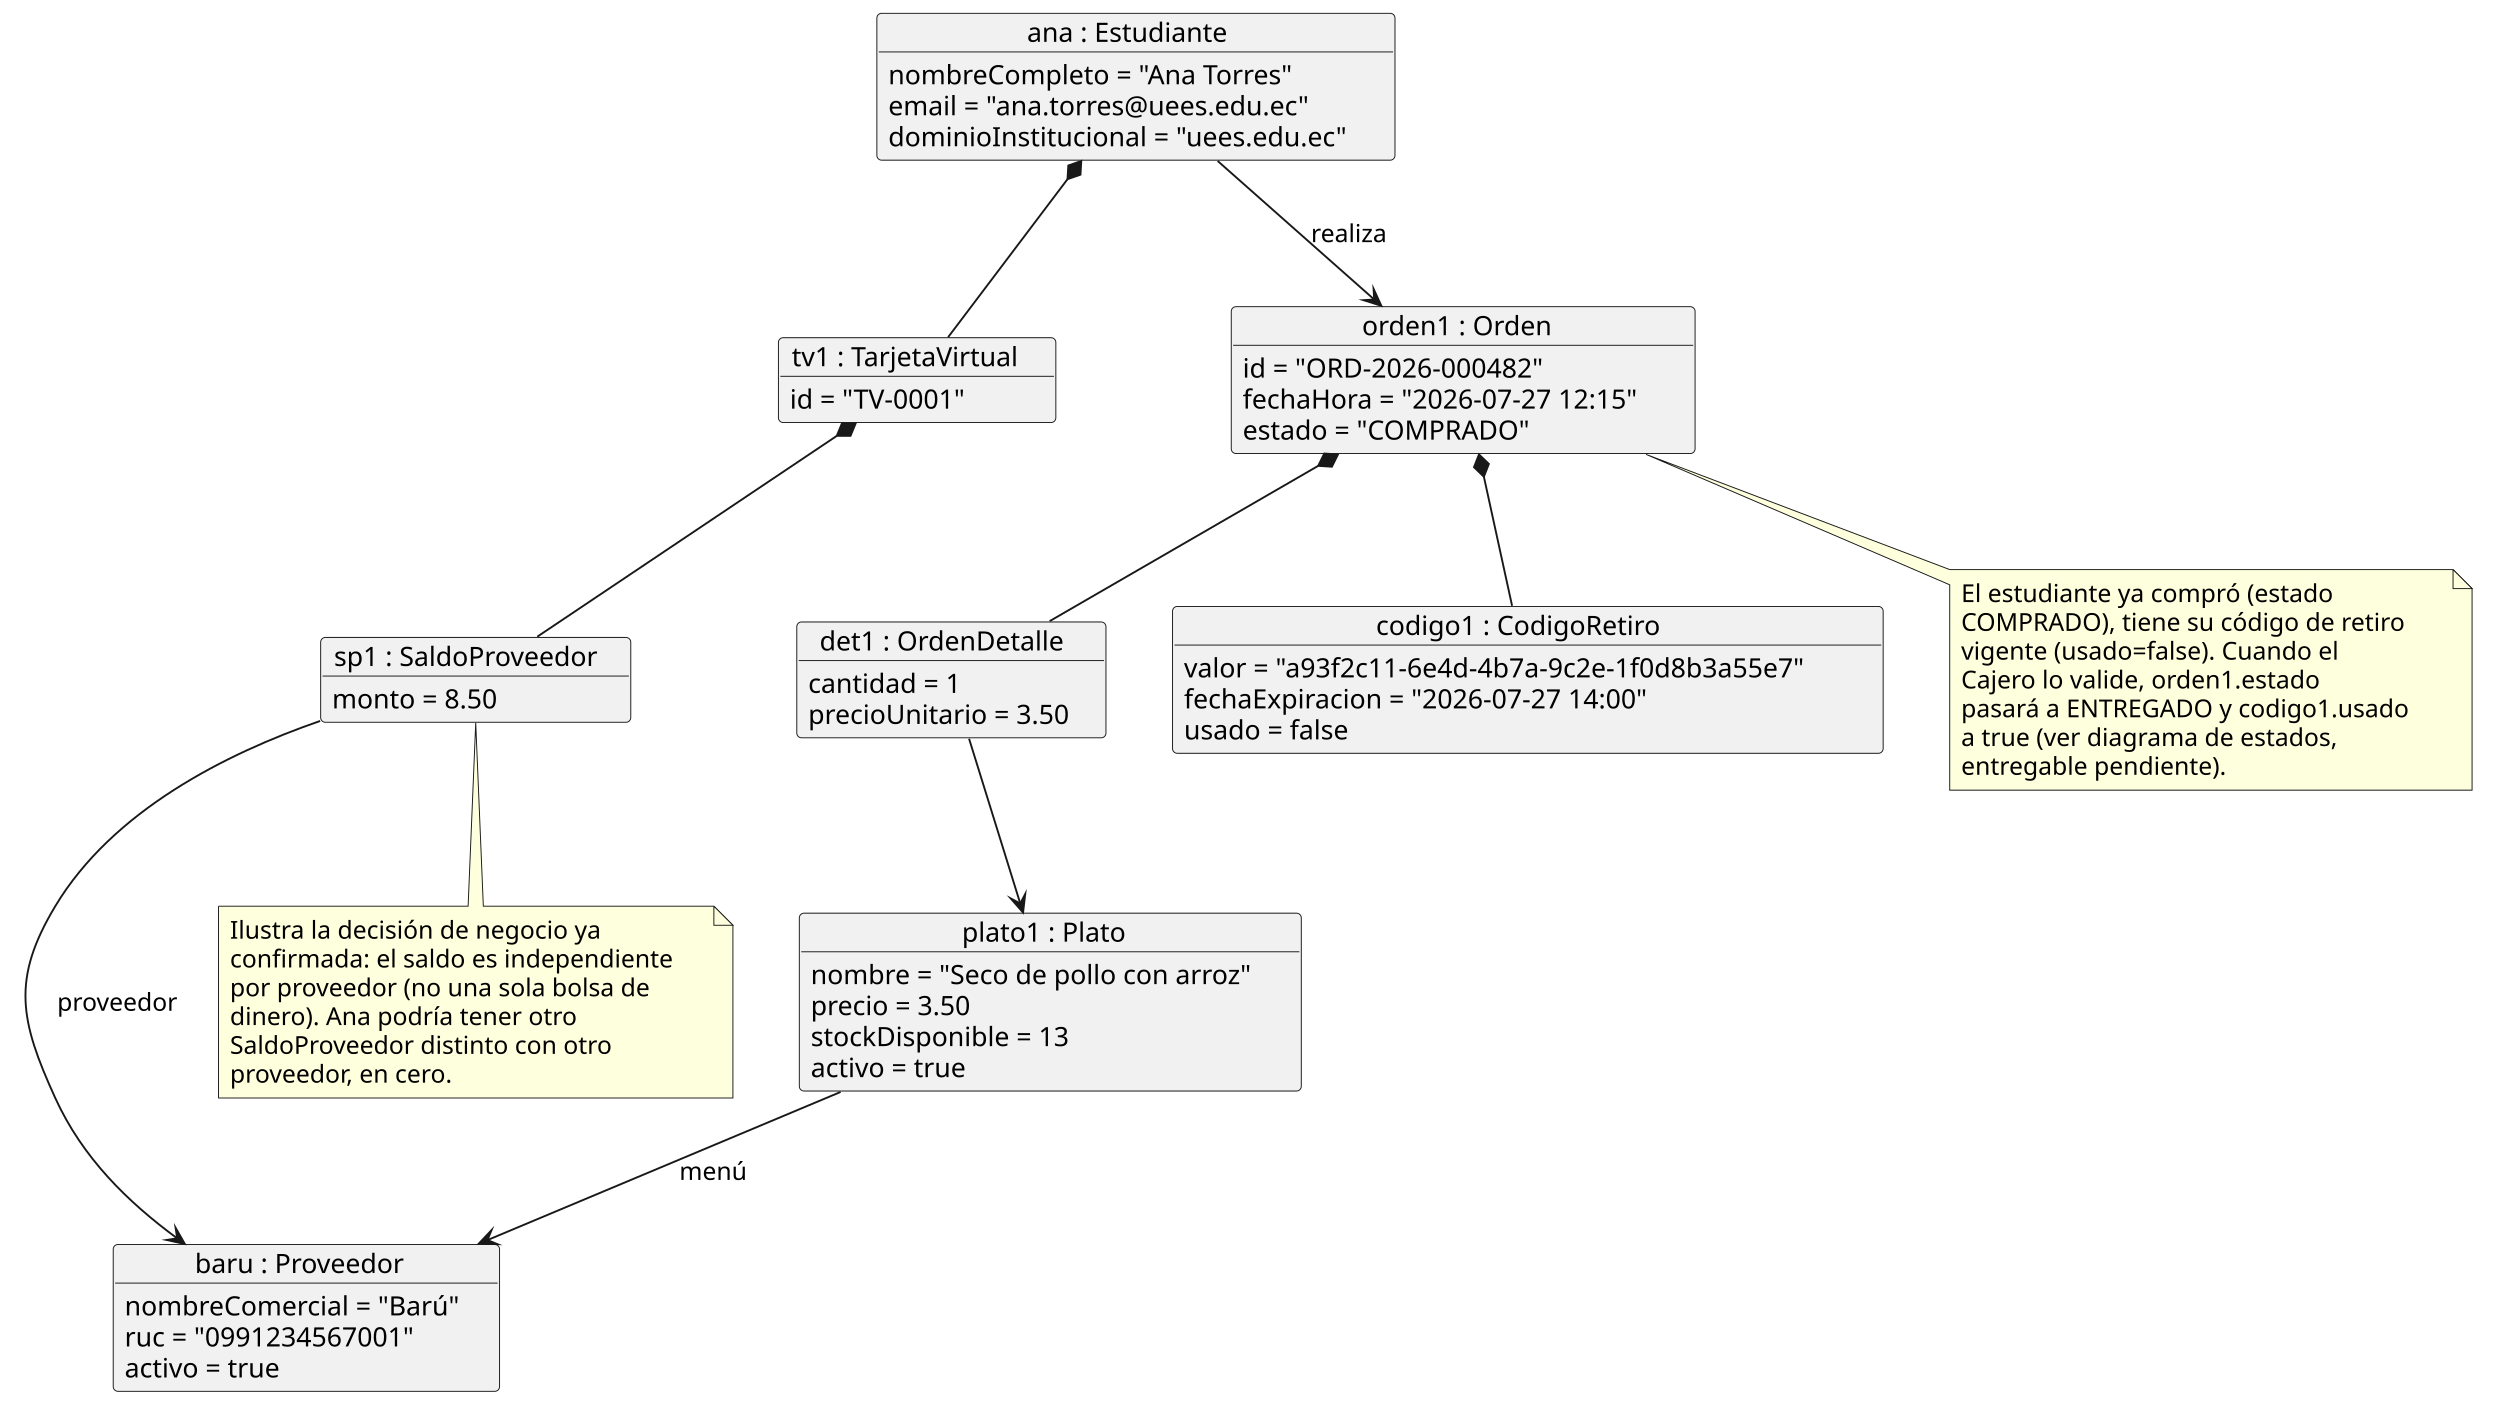
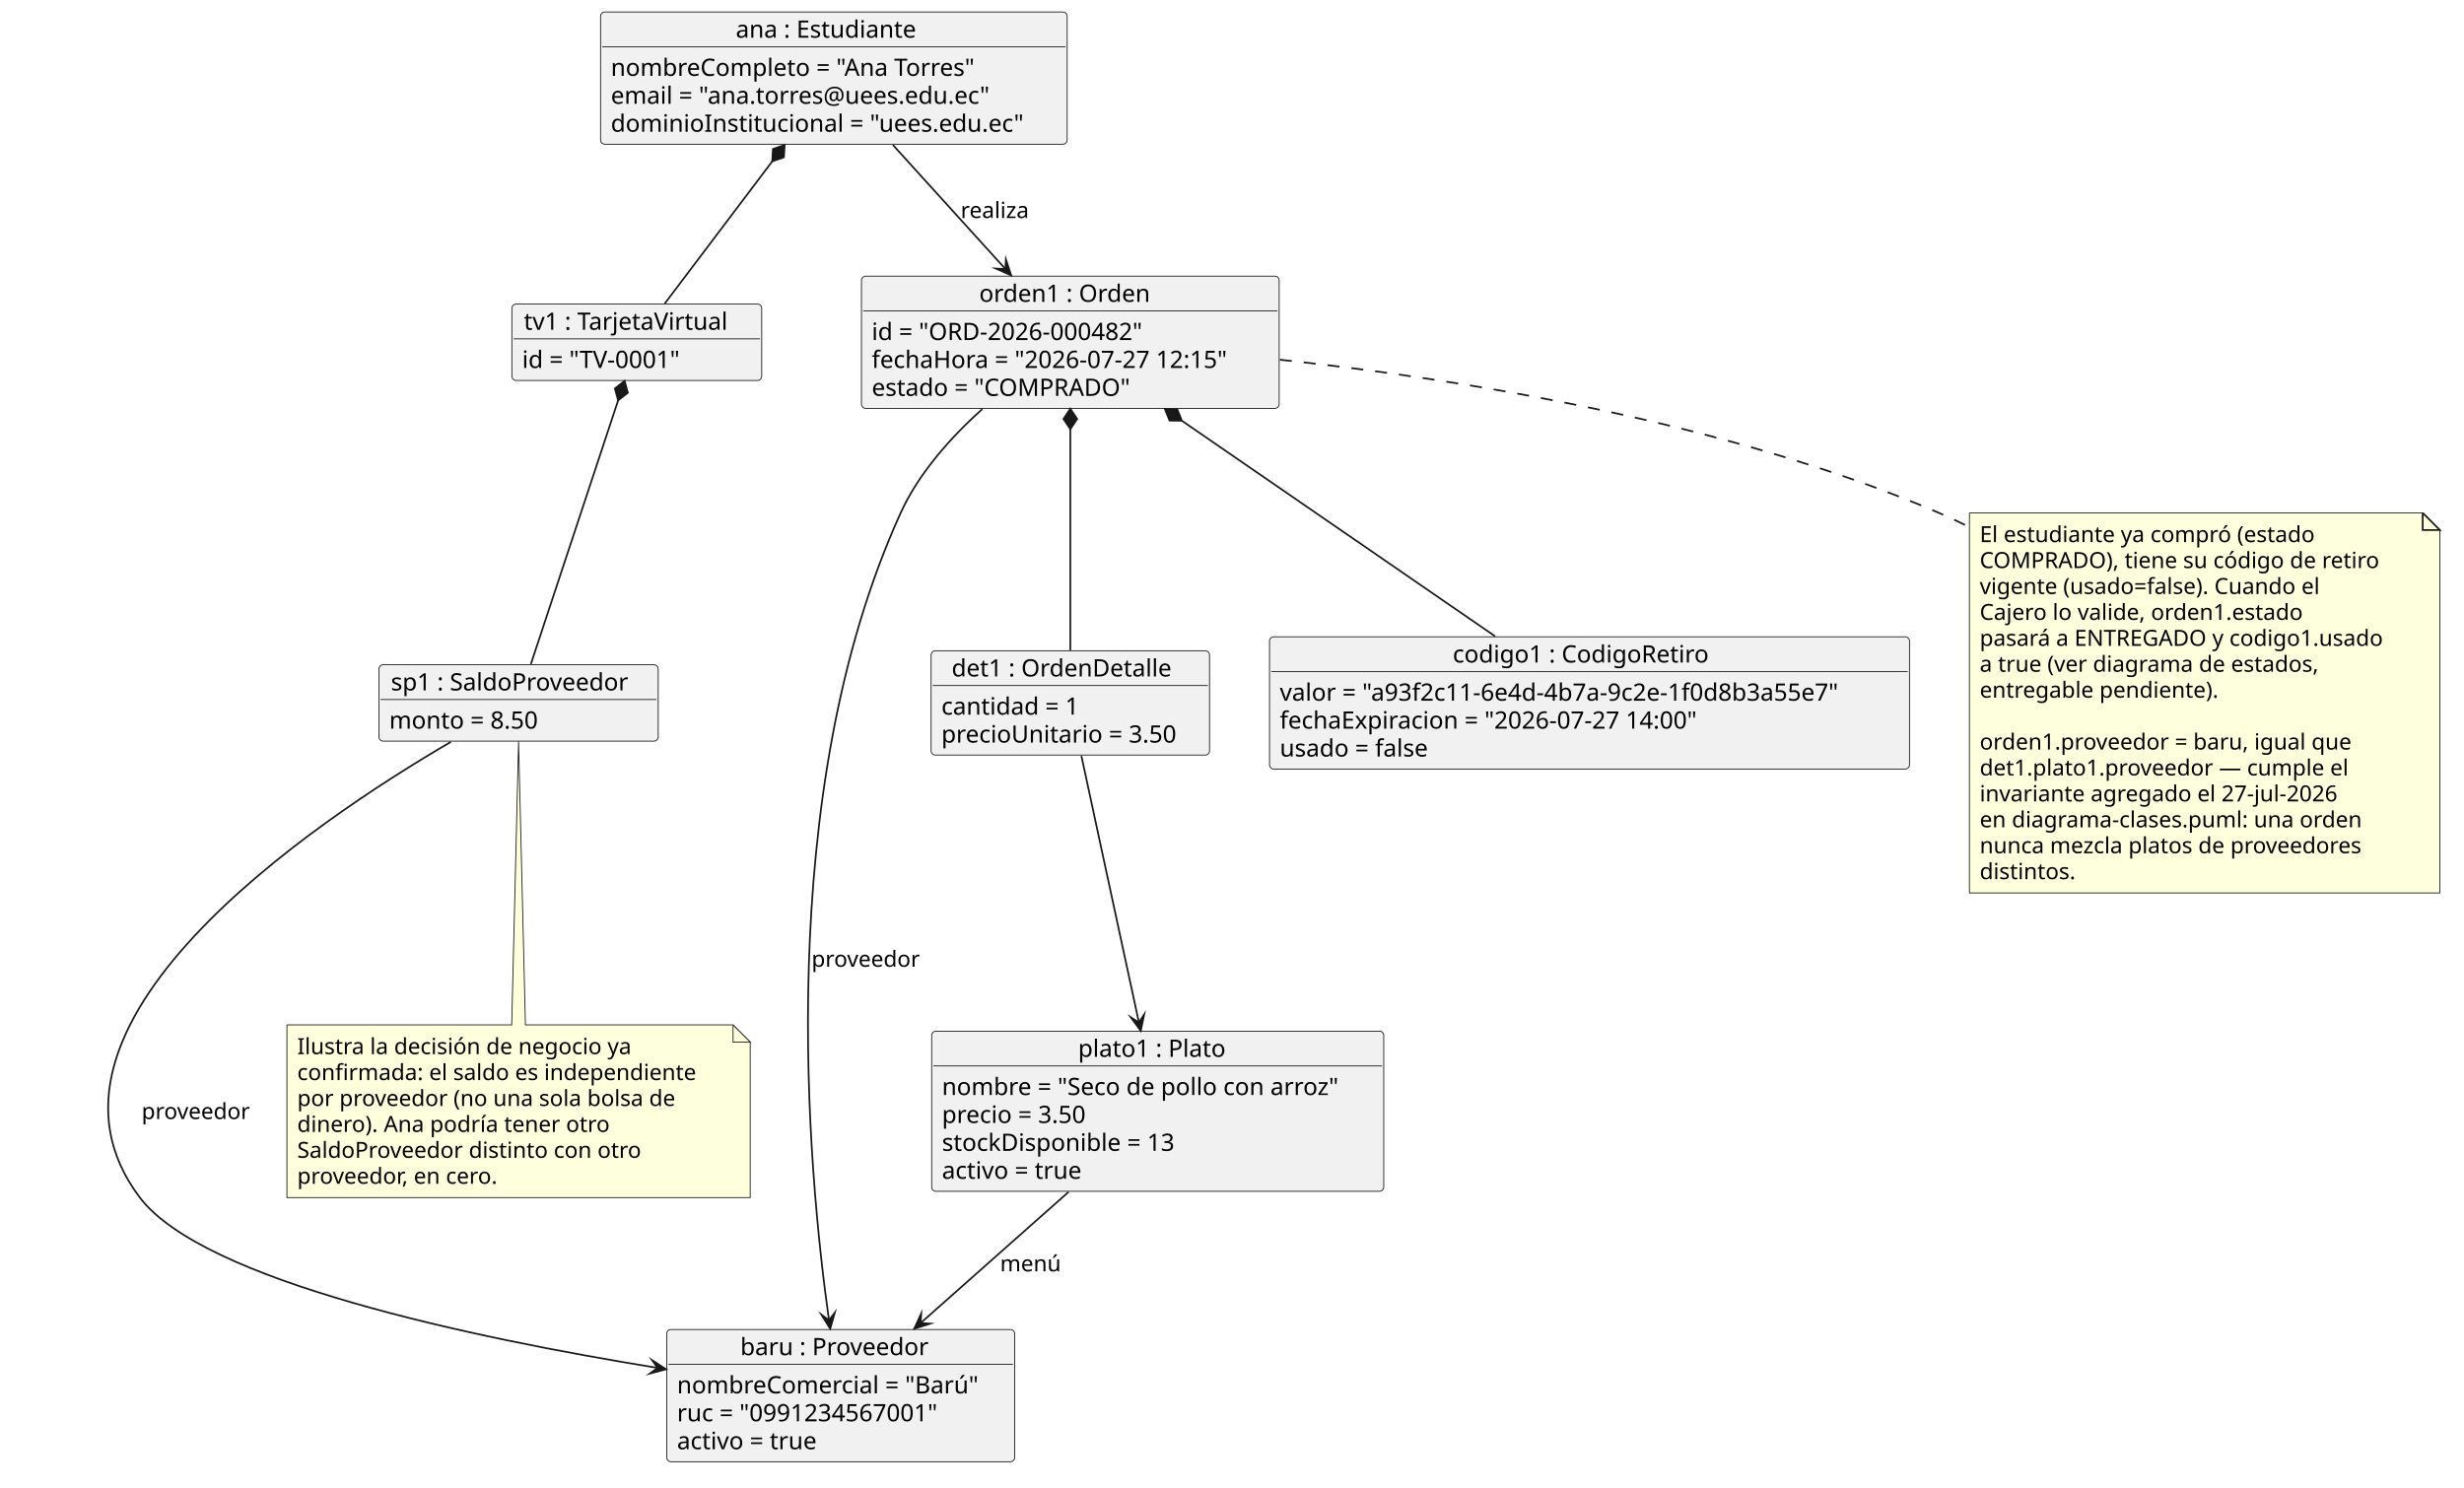
- <svg xmlns="http://www.w3.org/2000/svg" version="1.1" data-diagram-type="CLASS" style="width:1314px;height:746px;background:#FFFFFF;" width="1314px" height="746px" viewBox="0 0 1314 746" zoomAndPan="magnify" preserveAspectRatio="none" contentStyleType="text/css">
+ <svg xmlns="http://www.w3.org/2000/svg" version="1.1" data-diagram-type="CLASS" style="width:1438px;height:868px;background:#FFFFFF;" width="1438px" height="868px" viewBox="0 0 1438 868" zoomAndPan="magnify" preserveAspectRatio="none" contentStyleType="text/css">
  <defs />
  <g font-family="sans-serif" lengthAdjust="spacing">
    <g class="entity" data-qualified-name="baru" id="ent0001" data-source-line="3">
-       <rect x="59.51" y="654.1" width="203.058" height="77.188" fill="#F1F1F1" style="stroke:#181818;stroke-width:0.5;" rx="2.5" ry="2.5" />
-       <text x="102.441" y="669.095" fill="#000" font-size="14" textLength="117.195">baru : Proveedor</text>
-       <line x1="60.51" y1="674.397" x2="261.568" y2="674.397" style="stroke:#181818;stroke-width:0.5;" />
-       <text x="65.51" y="691.392" fill="#000" font-size="14" textLength="191.058">nombreComercial = "Barú"</text>
-       <text x="65.51" y="707.689" fill="#000" font-size="14" textLength="171.63">ruc = "0991234567001"</text>
-       <text x="65.51" y="723.986" fill="#000" font-size="14" textLength="91.868">activo = true</text>
+       <rect x="389.11" y="776.03" width="203.058" height="77.188" fill="#F1F1F1" style="stroke:#181818;stroke-width:0.5;" rx="2.5" ry="2.5" />
+       <text x="432.041" y="791.025" fill="#000" font-size="14" textLength="117.195">baru : Proveedor</text>
+       <line x1="390.11" y1="796.327" x2="591.168" y2="796.327" style="stroke:#181818;stroke-width:0.5;" />
+       <text x="395.11" y="813.322" fill="#000" font-size="14" textLength="191.058">nombreComercial = "Barú"</text>
+       <text x="395.11" y="829.619" fill="#000" font-size="14" textLength="171.63">ruc = "0991234567001"</text>
+       <text x="395.11" y="845.916" fill="#000" font-size="14" textLength="91.868">activo = true</text>
    </g>
    <g class="entity" data-qualified-name="plato1" id="ent0002" data-source-line="9">
-       <rect x="420.12" y="479.96" width="263.843" height="93.484" fill="#F1F1F1" style="stroke:#181818;stroke-width:0.5;" rx="2.5" ry="2.5" />
-       <text x="505.591" y="494.955" fill="#000" font-size="14" textLength="92.9">plato1 : Plato</text>
-       <line x1="421.12" y1="500.257" x2="682.963" y2="500.257" style="stroke:#181818;stroke-width:0.5;" />
-       <text x="426.12" y="517.252" fill="#000" font-size="14" textLength="251.843">nombre = "Seco de pollo con arroz"</text>
-       <text x="426.12" y="533.549" fill="#000" font-size="14" textLength="95.211">precio = 3.50</text>
-       <text x="426.12" y="549.846" fill="#000" font-size="14" textLength="149.167">stockDisponible = 13</text>
-       <text x="426.12" y="566.143" fill="#000" font-size="14" textLength="91.868">activo = true</text>
+       <rect x="543.72" y="601.89" width="263.843" height="93.484" fill="#F1F1F1" style="stroke:#181818;stroke-width:0.5;" rx="2.5" ry="2.5" />
+       <text x="629.191" y="616.885" fill="#000" font-size="14" textLength="92.9">plato1 : Plato</text>
+       <line x1="544.72" y1="622.187" x2="806.563" y2="622.187" style="stroke:#181818;stroke-width:0.5;" />
+       <text x="549.72" y="639.182" fill="#000" font-size="14" textLength="251.843">nombre = "Seco de pollo con arroz"</text>
+       <text x="549.72" y="655.479" fill="#000" font-size="14" textLength="95.211">precio = 3.50</text>
+       <text x="549.72" y="671.776" fill="#000" font-size="14" textLength="149.167">stockDisponible = 13</text>
+       <text x="549.72" y="688.073" fill="#000" font-size="14" textLength="91.868">activo = true</text>
    </g>
    <g class="entity" data-qualified-name="ana" id="ent0003" data-source-line="16">
-       <rect x="460.88" y="7" width="272.326" height="77.188" fill="#F1F1F1" style="stroke:#181818;stroke-width:0.5;" rx="2.5" ry="2.5" />
-       <text x="539.802" y="21.995" fill="#000" font-size="14" textLength="114.481">ana : Estudiante</text>
-       <line x1="461.88" y1="27.297" x2="732.206" y2="27.297" style="stroke:#181818;stroke-width:0.5;" />
-       <text x="466.88" y="44.292" fill="#000" font-size="14" textLength="231.28">nombreCompleto = "Ana Torres"</text>
-       <text x="466.88" y="60.589" fill="#000" font-size="14" textLength="243.052">email = "ana.torres@uees.edu.ec"</text>
-       <text x="466.88" y="76.886" fill="#000" font-size="14" textLength="260.326">dominioInstitucional = "uees.edu.ec"</text>
+       <rect x="350.48" y="7" width="272.326" height="77.188" fill="#F1F1F1" style="stroke:#181818;stroke-width:0.5;" rx="2.5" ry="2.5" />
+       <text x="429.402" y="21.995" fill="#000" font-size="14" textLength="114.481">ana : Estudiante</text>
+       <line x1="351.48" y1="27.297" x2="621.806" y2="27.297" style="stroke:#181818;stroke-width:0.5;" />
+       <text x="356.48" y="44.292" fill="#000" font-size="14" textLength="231.28">nombreCompleto = "Ana Torres"</text>
+       <text x="356.48" y="60.589" fill="#000" font-size="14" textLength="243.052">email = "ana.torres@uees.edu.ec"</text>
+       <text x="356.48" y="76.886" fill="#000" font-size="14" textLength="260.326">dominioInstitucional = "uees.edu.ec"</text>
    </g>
    <g class="entity" data-qualified-name="tv1" id="ent0004" data-source-line="22">
-       <rect x="409.14" y="177.49" width="145.811" height="44.594" fill="#F1F1F1" style="stroke:#181818;stroke-width:0.5;" rx="2.5" ry="2.5" />
-       <text x="416.14" y="192.485" fill="#000" font-size="14" textLength="131.811">tv1 : TarjetaVirtual</text>
-       <line x1="410.14" y1="197.787" x2="553.951" y2="197.787" style="stroke:#181818;stroke-width:0.5;" />
-       <text x="415.14" y="214.782" fill="#000" font-size="14" textLength="105.096">id = "TV-0001"</text>
+       <rect x="298.73" y="177.49" width="145.811" height="44.594" fill="#F1F1F1" style="stroke:#181818;stroke-width:0.5;" rx="2.5" ry="2.5" />
+       <text x="305.73" y="192.485" fill="#000" font-size="14" textLength="131.811">tv1 : TarjetaVirtual</text>
+       <line x1="299.73" y1="197.787" x2="443.541" y2="197.787" style="stroke:#181818;stroke-width:0.5;" />
+       <text x="304.73" y="214.782" fill="#000" font-size="14" textLength="105.096">id = "TV-0001"</text>
    </g>
    <g class="entity" data-qualified-name="sp1" id="ent0005" data-source-line="26">
-       <rect x="168.54" y="335.04" width="162.996" height="44.594" fill="#F1F1F1" style="stroke:#181818;stroke-width:0.5;" rx="2.5" ry="2.5" />
-       <text x="175.54" y="350.035" fill="#000" font-size="14" textLength="148.996">sp1 : SaldoProveedor</text>
-       <line x1="169.54" y1="355.337" x2="330.536" y2="355.337" style="stroke:#181818;stroke-width:0.5;" />
-       <text x="174.54" y="372.332" fill="#000" font-size="14" textLength="96.934">monto = 8.50</text>
+       <rect x="221.14" y="388.01" width="162.996" height="44.594" fill="#F1F1F1" style="stroke:#181818;stroke-width:0.5;" rx="2.5" ry="2.5" />
+       <text x="228.14" y="403.005" fill="#000" font-size="14" textLength="148.996">sp1 : SaldoProveedor</text>
+       <line x1="222.14" y1="408.307" x2="383.136" y2="408.307" style="stroke:#181818;stroke-width:0.5;" />
+       <text x="227.14" y="425.302" fill="#000" font-size="14" textLength="96.934">monto = 8.50</text>
    </g>
    <g class="entity" data-qualified-name="orden1" id="ent0006" data-source-line="30">
-       <rect x="647.15" y="161.19" width="243.786" height="77.188" fill="#F1F1F1" style="stroke:#181818;stroke-width:0.5;" rx="2.5" ry="2.5" />
-       <text x="715.859" y="176.185" fill="#000" font-size="14" textLength="106.367">orden1 : Orden</text>
-       <line x1="648.15" y1="181.487" x2="889.936" y2="181.487" style="stroke:#181818;stroke-width:0.5;" />
-       <text x="653.15" y="198.482" fill="#000" font-size="14" textLength="176.989">id = "ORD-2026-000482"</text>
-       <text x="653.15" y="214.779" fill="#000" font-size="14" textLength="231.786">fechaHora = "2026-07-27 12:15"</text>
-       <text x="653.15" y="231.076" fill="#000" font-size="14" textLength="163.358">estado = "COMPRADO"</text>
+       <rect x="502.75" y="161.19" width="243.786" height="77.188" fill="#F1F1F1" style="stroke:#181818;stroke-width:0.5;" rx="2.5" ry="2.5" />
+       <text x="571.459" y="176.185" fill="#000" font-size="14" textLength="106.367">orden1 : Orden</text>
+       <line x1="503.75" y1="181.487" x2="745.536" y2="181.487" style="stroke:#181818;stroke-width:0.5;" />
+       <text x="508.75" y="198.482" fill="#000" font-size="14" textLength="176.989">id = "ORD-2026-000482"</text>
+       <text x="508.75" y="214.779" fill="#000" font-size="14" textLength="231.786">fechaHora = "2026-07-27 12:15"</text>
+       <text x="508.75" y="231.076" fill="#000" font-size="14" textLength="163.358">estado = "COMPRADO"</text>
    </g>
    <g class="entity" data-qualified-name="det1" id="ent0007" data-source-line="36">
-       <rect x="418.79" y="326.9" width="162.5" height="60.891" fill="#F1F1F1" style="stroke:#181818;stroke-width:0.5;" rx="2.5" ry="2.5" />
-       <text x="430.782" y="341.895" fill="#000" font-size="14" textLength="138.517">det1 : OrdenDetalle</text>
-       <line x1="419.79" y1="347.197" x2="580.29" y2="347.197" style="stroke:#181818;stroke-width:0.5;" />
-       <text x="424.79" y="364.192" fill="#000" font-size="14" textLength="90.419">cantidad = 1</text>
-       <text x="424.79" y="380.489" fill="#000" font-size="14" textLength="150.5">precioUnitario = 3.50</text>
+       <rect x="543.39" y="379.86" width="162.5" height="60.891" fill="#F1F1F1" style="stroke:#181818;stroke-width:0.5;" rx="2.5" ry="2.5" />
+       <text x="555.382" y="394.855" fill="#000" font-size="14" textLength="138.517">det1 : OrdenDetalle</text>
+       <line x1="544.39" y1="400.157" x2="704.89" y2="400.157" style="stroke:#181818;stroke-width:0.5;" />
+       <text x="549.39" y="417.152" fill="#000" font-size="14" textLength="90.419">cantidad = 1</text>
+       <text x="549.39" y="433.449" fill="#000" font-size="14" textLength="150.5">precioUnitario = 3.50</text>
    </g>
    <g class="entity" data-qualified-name="codigo1" id="ent0008" data-source-line="41">
-       <rect x="616.29" y="318.75" width="373.498" height="77.188" fill="#F1F1F1" style="stroke:#181818;stroke-width:0.5;" rx="2.5" ry="2.5" />
-       <text x="723.226" y="333.745" fill="#000" font-size="14" textLength="159.626">codigo1 : CodigoRetiro</text>
-       <line x1="617.29" y1="339.047" x2="988.788" y2="339.047" style="stroke:#181818;stroke-width:0.5;" />
-       <text x="622.29" y="356.042" fill="#000" font-size="14" textLength="361.498">valor = "a93f2c11-6e4d-4b7a-9c2e-1f0d8b3a55e7"</text>
-       <text x="622.29" y="372.339" fill="#000" font-size="14" textLength="271.626">fechaExpiracion = "2026-07-27 14:00"</text>
-       <text x="622.29" y="388.636" fill="#000" font-size="14" textLength="96.134">usado = false</text>
+       <rect x="740.89" y="371.71" width="373.498" height="77.188" fill="#F1F1F1" style="stroke:#181818;stroke-width:0.5;" rx="2.5" ry="2.5" />
+       <text x="847.826" y="386.705" fill="#000" font-size="14" textLength="159.626">codigo1 : CodigoRetiro</text>
+       <line x1="741.89" y1="392.007" x2="1113.388" y2="392.007" style="stroke:#181818;stroke-width:0.5;" />
+       <text x="746.89" y="409.002" fill="#000" font-size="14" textLength="361.498">valor = "a93f2c11-6e4d-4b7a-9c2e-1f0d8b3a55e7"</text>
+       <text x="746.89" y="425.299" fill="#000" font-size="14" textLength="271.626">fechaExpiracion = "2026-07-27 14:00"</text>
+       <text x="746.89" y="441.596" fill="#000" font-size="14" textLength="96.134">usado = false</text>
    </g>
-     <g class="entity" data-qualified-name="GMN17" id="ent0018" data-source-line="57">
-       <path d="M114.86,476.31 L114.86,577.107 A0,0 0 0 0 114.86,577.107 L385.215,577.107 A0,0 0 0 0 385.215,577.107 L385.215,486.31 L375.215,476.31 L254.04,476.31 L250.04,379.88 L246.04,476.31 L114.86,476.31 A0,0 0 0 0 114.86,476.31" style="stroke:#181818;stroke-width:0.5;" fill="#FEFFDD" />
-       <path d="M375.215,476.31 L375.215,486.31 L385.215,486.31 L375.215,476.31" style="stroke:#181818;stroke-width:0.5;" fill="#FEFFDD" />
-       <text x="120.86" y="493.377" fill="#000" font-size="13" textLength="209.758">Ilustra la decisión de negocio ya</text>
-       <text x="120.86" y="508.51" fill="#000" font-size="13" textLength="249.355">confirmada: el saldo es independiente</text>
-       <text x="120.86" y="523.643" fill="#000" font-size="13" textLength="235.955">por proveedor (no una sola bolsa de</text>
-       <text x="120.86" y="538.775" fill="#000" font-size="13" textLength="194.638">dinero). Ana podría tener otro</text>
-       <text x="120.86" y="553.908" fill="#000" font-size="13" textLength="213.135">SaldoProveedor distinto con otro</text>
-       <text x="120.86" y="569.041" fill="#000" font-size="13" textLength="128">proveedor, en cero.</text>
+     <g class="entity" data-qualified-name="GMN18" id="ent0019" data-source-line="58">
+       <path d="M167.46,598.24 L167.46,699.037 A0,0 0 0 0 167.46,699.037 L437.815,699.037 A0,0 0 0 0 437.815,699.037 L437.815,608.24 L427.815,598.24 L306.64,598.24 L302.64,432.7 L298.64,598.24 L167.46,598.24 A0,0 0 0 0 167.46,598.24" style="stroke:#181818;stroke-width:0.5;" fill="#FEFFDD" />
+       <path d="M427.815,598.24 L427.815,608.24 L437.815,608.24 L427.815,598.24" style="stroke:#181818;stroke-width:0.5;" fill="#FEFFDD" />
+       <text x="173.46" y="615.307" fill="#000" font-size="13" textLength="209.758">Ilustra la decisión de negocio ya</text>
+       <text x="173.46" y="630.44" fill="#000" font-size="13" textLength="249.355">confirmada: el saldo es independiente</text>
+       <text x="173.46" y="645.573" fill="#000" font-size="13" textLength="235.955">por proveedor (no una sola bolsa de</text>
+       <text x="173.46" y="660.705" fill="#000" font-size="13" textLength="194.638">dinero). Ana podría tener otro</text>
+       <text x="173.46" y="675.838" fill="#000" font-size="13" textLength="213.135">SaldoProveedor distinto con otro</text>
+       <text x="173.46" y="690.971" fill="#000" font-size="13" textLength="128">proveedor, en cero.</text>
    </g>
-     <g class="entity" data-qualified-name="GMN20" id="ent0021" data-source-line="66">
-       <path d="M1024.77,299.38 L1024.77,299.38 L865.18,238.84 L1024.77,307.38 L1024.77,415.31 A0,0 0 0 0 1024.77,415.31 L1299.321,415.31 A0,0 0 0 0 1299.321,415.31 L1299.321,309.38 L1289.321,299.38 L1024.77,299.38 A0,0 0 0 0 1024.77,299.38" style="stroke:#181818;stroke-width:0.5;" fill="#FEFFDD" />
-       <path d="M1289.321,299.38 L1289.321,309.38 L1299.321,309.38 L1289.321,299.38" style="stroke:#181818;stroke-width:0.5;" fill="#FEFFDD" />
-       <text x="1030.77" y="316.447" fill="#000" font-size="13" textLength="211.713">El estudiante ya compró (estado</text>
-       <text x="1030.77" y="331.58" fill="#000" font-size="13" textLength="249.126">COMPRADO), tiene su código de retiro</text>
-       <text x="1030.77" y="346.713" fill="#000" font-size="13" textLength="217.902">vigente (usado=false). Cuando el</text>
-       <text x="1030.77" y="361.845" fill="#000" font-size="13" textLength="203.411">Cajero lo valide, orden1.estado</text>
-       <text x="1030.77" y="376.978" fill="#000" font-size="13" textLength="253.551">pasará a ENTREGADO y codigo1.usado</text>
-       <text x="1030.77" y="392.111" fill="#000" font-size="13" textLength="214.633">a true (ver diagrama de estados,</text>
-       <text x="1030.77" y="407.244" fill="#000" font-size="13" textLength="149.779">entregable pendiente).</text>
+     <g class="entity" data-qualified-name="GMN21" id="ent0022" data-source-line="67">
+       <path d="M1149.36,299.38 L1149.36,521.239 L1423.911,521.239 L1423.911,309.38 L1413.911,299.38 L1149.36,299.38" style="stroke:#181818;stroke-width:0.5;" fill="#FEFFDD" />
+       <path d="M1413.911,299.38 L1413.911,309.38 L1423.911,309.38 L1413.911,299.38" style="stroke:#181818;stroke-width:1;" fill="#FEFFDD" />
+       <text x="1155.36" y="316.447" fill="#000" font-size="13" textLength="211.713">El estudiante ya compró (estado</text>
+       <text x="1155.36" y="331.58" fill="#000" font-size="13" textLength="249.126">COMPRADO), tiene su código de retiro</text>
+       <text x="1155.36" y="346.713" fill="#000" font-size="13" textLength="217.902">vigente (usado=false). Cuando el</text>
+       <text x="1155.36" y="361.845" fill="#000" font-size="13" textLength="203.411">Cajero lo valide, orden1.estado</text>
+       <text x="1155.36" y="376.978" fill="#000" font-size="13" textLength="253.551">pasará a ENTREGADO y codigo1.usado</text>
+       <text x="1155.36" y="392.111" fill="#000" font-size="13" textLength="214.633">a true (ver diagrama de estados,</text>
+       <text x="1155.36" y="407.244" fill="#000" font-size="13" textLength="149.779">entregable pendiente).</text>
+       <text x="1155.36" y="422.377" fill="#000" font-size="13"> </text>
+       <text x="1155.36" y="437.509" fill="#000" font-size="13" textLength="234.508">orden1.proveedor = baru, igual que</text>
+       <text x="1155.36" y="452.642" fill="#000" font-size="13" textLength="230.744">det1.plato1.proveedor — cumple el</text>
+       <text x="1155.36" y="467.775" fill="#000" font-size="13" textLength="226.23">invariante agregado el 27-jul-2026</text>
+       <text x="1155.36" y="482.908" fill="#000" font-size="13" textLength="239.129">en diagrama-clases.puml: una orden</text>
+       <text x="1155.36" y="498.041" fill="#000" font-size="13" textLength="240.037">nunca mezcla platos de proveedores</text>
+       <text x="1155.36" y="513.173" fill="#000" font-size="13" textLength="59.541">distintos.</text>
    </g>
    <g class="link" data-entity-1="ent0003" data-entity-2="ent0004" id="lnk9" data-source-line="47" data-link-type="composition">
-       <path d="M561.083,94.182 C538.993,123.402 516.51,153.17 498.34,177.21" style="stroke:#181818;stroke-width:1;" fill="none" id="ana-backto-tv1" codeLine="47" />
-       <polygon points="568.32,84.61,561.511,86.984,561.083,94.182,567.892,91.808,568.32,84.61" fill="#181818" style="stroke:#181818;stroke-width:1;stroke-linejoin:miter;stroke-miterlimit:10;" />
+       <path d="M450.685,94.184 C428.595,123.414 406.11,153.17 387.94,177.21" style="stroke:#181818;stroke-width:1;" fill="none" id="ana-backto-tv1" codeLine="47" />
+       <polygon points="457.92,84.61,451.111,86.985,450.685,94.184,457.494,91.808,457.92,84.61" fill="#181818" style="stroke:#181818;stroke-width:1;stroke-linejoin:miter;stroke-miterlimit:10;" />
    </g>
    <g class="link" data-entity-1="ent0004" data-entity-2="ent0005" id="lnk10" data-source-line="48" data-link-type="composition">
-       <path d="M439.813,229.093 C395.613,258.733 326.65,304.97 282.4,334.64" style="stroke:#181818;stroke-width:1;" fill="none" id="tv1-backto-sp1" codeLine="48" />
-       <polygon points="449.78,222.41,442.569,222.43,439.813,229.093,447.025,229.074,449.78,222.41" fill="#181818" style="stroke:#181818;stroke-width:1;stroke-linejoin:miter;stroke-miterlimit:10;" />
+       <path d="M360.748,233.702 C347.518,273.662 323.1,347.48 309.83,387.58" style="stroke:#181818;stroke-width:1;" fill="none" id="tv1-backto-sp1" codeLine="48" />
+       <polygon points="364.52,222.31,358.837,226.749,360.748,233.702,366.431,229.263,364.52,222.31" fill="#181818" style="stroke:#181818;stroke-width:1;stroke-linejoin:miter;stroke-miterlimit:10;" />
    </g>
    <g class="link" data-entity-1="ent0005" data-entity-2="ent0001" id="lnk11" data-source-line="49" data-link-type="dependency">
-       <path d="M168.28,378.93 C118.6,396.13 59.13,426.14 29.04,476.31 C6,514.72 10.45,536.34 29.04,577.1 C43.33,608.44 66.873,631.557 93.133,650.877" style="stroke:#181818;stroke-width:1;" fill="none" id="sp1-to-baru" codeLine="49" />
-       <polygon points="97.16,653.84,92.281,645.285,93.133,650.877,87.54,651.728,97.16,653.84" fill="#181818" style="stroke:#181818;stroke-width:1;stroke-linejoin:miter;stroke-miterlimit:10;" />
-       <text x="30.04" y="531.267" fill="#000" font-size="13" textLength="66.79">proveedor</text>
+       <path d="M263.08,433.07 C181.01,480.99 6,599.28 81.64,699.03 C118.68,747.87 275.165,780.808 383.795,798.458" style="stroke:#181818;stroke-width:1;" fill="none" id="sp1-to-baru" codeLine="49" />
+       <polygon points="388.73,799.26,380.488,793.868,383.795,798.458,379.205,801.765,388.73,799.26" fill="#181818" style="stroke:#181818;stroke-width:1;stroke-linejoin:miter;stroke-miterlimit:10;" />
+       <text x="82.64" y="653.197" fill="#000" font-size="13" textLength="66.79">proveedor</text>
    </g>
    <g class="link" data-entity-1="ent0003" data-entity-2="ent0006" id="lnk12" data-source-line="50" data-link-type="dependency">
-       <path d="M640,84.61 C666.27,107.85 696.016,134.166 722.286,157.416" style="stroke:#181818;stroke-width:1;" fill="none" id="ana-to-orden1" codeLine="50" />
-       <polygon points="726.03,160.73,721.941,151.77,722.286,157.416,716.639,157.761,726.03,160.73" fill="#181818" style="stroke:#181818;stroke-width:1;stroke-linejoin:miter;stroke-miterlimit:10;" />
-       <text x="689.04" y="127.257" fill="#000" font-size="13" textLength="43.323">realiza</text>
+       <path d="M521.11,84.61 C542.18,107.85 565.692,133.776 586.772,157.026" style="stroke:#181818;stroke-width:1;" fill="none" id="ana-to-orden1" codeLine="50" />
+       <polygon points="590.13,160.73,587.048,151.376,586.772,157.026,581.121,156.749,590.13,160.73" fill="#181818" style="stroke:#181818;stroke-width:1;stroke-linejoin:miter;stroke-miterlimit:10;" />
+       <text x="560.64" y="127.257" fill="#000" font-size="13" textLength="43.323">realiza</text>
    </g>
-     <g class="link" data-entity-1="ent0006" data-entity-2="ent0007" id="lnk13" data-source-line="51" data-link-type="composition">
-       <path d="M692.851,244.846 C646.181,271.826 594.83,301.52 551.7,326.47" style="stroke:#181818;stroke-width:1;" fill="none" id="orden1-backto-det1" codeLine="51" />
-       <polygon points="703.24,238.84,696.044,238.38,692.851,244.846,700.047,245.306,703.24,238.84" fill="#181818" style="stroke:#181818;stroke-width:1;stroke-linejoin:miter;stroke-miterlimit:10;" />
+     <g class="link" data-entity-1="ent0006" data-entity-2="ent0001" id="lnk13" data-source-line="51" data-link-type="dependency">
+       <path d="M573.23,238.8 C554.93,255.25 536.25,276.09 525.64,299.38 C450.94,463.24 471.362,682.329 483.812,770.659" style="stroke:#181818;stroke-width:1;" fill="none" id="orden1-to-baru" codeLine="51" />
+       <polygon points="484.51,775.61,487.215,766.14,483.812,770.659,479.293,767.256,484.51,775.61" fill="#181818" style="stroke:#181818;stroke-width:1;stroke-linejoin:miter;stroke-miterlimit:10;" />
+       <text x="473.64" y="564.307" fill="#000" font-size="13" textLength="66.79">proveedor</text>
    </g>
-     <g class="link" data-entity-1="ent0007" data-entity-2="ent0002" id="lnk14" data-source-line="52" data-link-type="dependency">
-       <path d="M509.34,388.26 C517.22,413.65 527.187,445.705 536.237,474.855" style="stroke:#181818;stroke-width:1;" fill="none" id="det1-to-plato1" codeLine="52" />
-       <polygon points="537.72,479.63,538.872,469.849,536.237,474.855,531.231,472.221,537.72,479.63" fill="#181818" style="stroke:#181818;stroke-width:1;stroke-linejoin:miter;stroke-miterlimit:10;" />
+     <g class="link" data-entity-1="ent0006" data-entity-2="ent0007" id="lnk14" data-source-line="52" data-link-type="composition">
+       <path d="M624.64,250.54 C624.64,291.04 624.64,342.49 624.64,379.58" style="stroke:#181818;stroke-width:1;" fill="none" id="orden1-backto-det1" codeLine="52" />
+       <polygon points="624.64,238.54,620.64,244.54,624.64,250.54,628.64,244.54,624.64,238.54" fill="#181818" style="stroke:#181818;stroke-width:1;stroke-linejoin:miter;stroke-miterlimit:10;" />
    </g>
-     <g class="link" data-entity-1="ent0002" data-entity-2="ent0001" id="lnk15" data-source-line="53" data-link-type="dependency">
-       <path d="M441.82,573.93 C381.75,599.13 312.921,627.996 256.211,651.776" style="stroke:#181818;stroke-width:1;" fill="none" id="plato1-to-baru" codeLine="53" />
-       <polygon points="251.6,653.71,261.447,653.918,256.211,651.776,258.353,646.541,251.6,653.71" fill="#181818" style="stroke:#181818;stroke-width:1;stroke-linejoin:miter;stroke-miterlimit:10;" />
-       <text x="357.04" y="620.167" fill="#000" font-size="13" textLength="37.14">menú</text>
+     <g class="link" data-entity-1="ent0007" data-entity-2="ent0002" id="lnk15" data-source-line="53" data-link-type="dependency">
+       <path d="M631.1,441.24 C639.84,481.73 654.444,549.443 664.684,596.853" style="stroke:#181818;stroke-width:1;" fill="none" id="det1-to-plato1" codeLine="53" />
+       <polygon points="665.74,601.74,667.75,592.098,664.684,596.853,659.93,593.787,665.74,601.74" fill="#181818" style="stroke:#181818;stroke-width:1;stroke-linejoin:miter;stroke-miterlimit:10;" />
    </g>
-     <g class="link" data-entity-1="ent0006" data-entity-2="ent0008" id="lnk16" data-source-line="54" data-link-type="composition">
-       <path d="M779.924,250.563 C785.214,274.753 789.47,294.24 794.75,318.41" style="stroke:#181818;stroke-width:1;" fill="none" id="orden1-backto-codigo1" codeLine="54" />
-       <polygon points="777.36,238.84,774.734,245.556,779.924,250.563,782.549,243.847,777.36,238.84" fill="#181818" style="stroke:#181818;stroke-width:1;stroke-linejoin:miter;stroke-miterlimit:10;" />
+     <g class="link" data-entity-1="ent0002" data-entity-2="ent0001" id="lnk16" data-source-line="54" data-link-type="dependency">
+       <path d="M623.61,695.75 C595.19,720.95 564.152,748.463 537.292,772.273" style="stroke:#181818;stroke-width:1;" fill="none" id="plato1-to-baru" codeLine="54" />
+       <polygon points="533.55,775.59,542.938,772.613,537.292,772.273,537.631,766.627,533.55,775.59" fill="#181818" style="stroke:#181818;stroke-width:1;stroke-linejoin:miter;stroke-miterlimit:10;" />
+       <text x="583.64" y="742.097" fill="#000" font-size="13" textLength="37.14">menú</text>
+     </g>
+     <g class="link" data-entity-1="ent0006" data-entity-2="ent0008" id="lnk17" data-source-line="55" data-link-type="composition">
+       <path d="M689.745,245.593 C744.455,283.243 817.88,333.77 872.54,371.39" style="stroke:#181818;stroke-width:1;" fill="none" id="orden1-backto-codigo1" codeLine="55" />
+       <polygon points="679.86,238.79,682.535,245.487,689.745,245.593,687.07,238.896,679.86,238.79" fill="#181818" style="stroke:#181818;stroke-width:1;stroke-linejoin:miter;stroke-miterlimit:10;" />
+     </g>
+     <g class="link" data-entity-1="ent0006" data-entity-2="ent0022" id="lnk23" data-source-line="67" data-link-type="association">
+       <path d="M746.94,209.96 C852.37,221.24 1006.85,245.96 1131.64,299.38 C1137.4,301.84 1143.16,304.55 1148.89,307.45" style="stroke:#181818;stroke-width:1;stroke-dasharray:7,7;" fill="none" id="orden1-GMN21" />
    </g>
  </g>
</svg>
